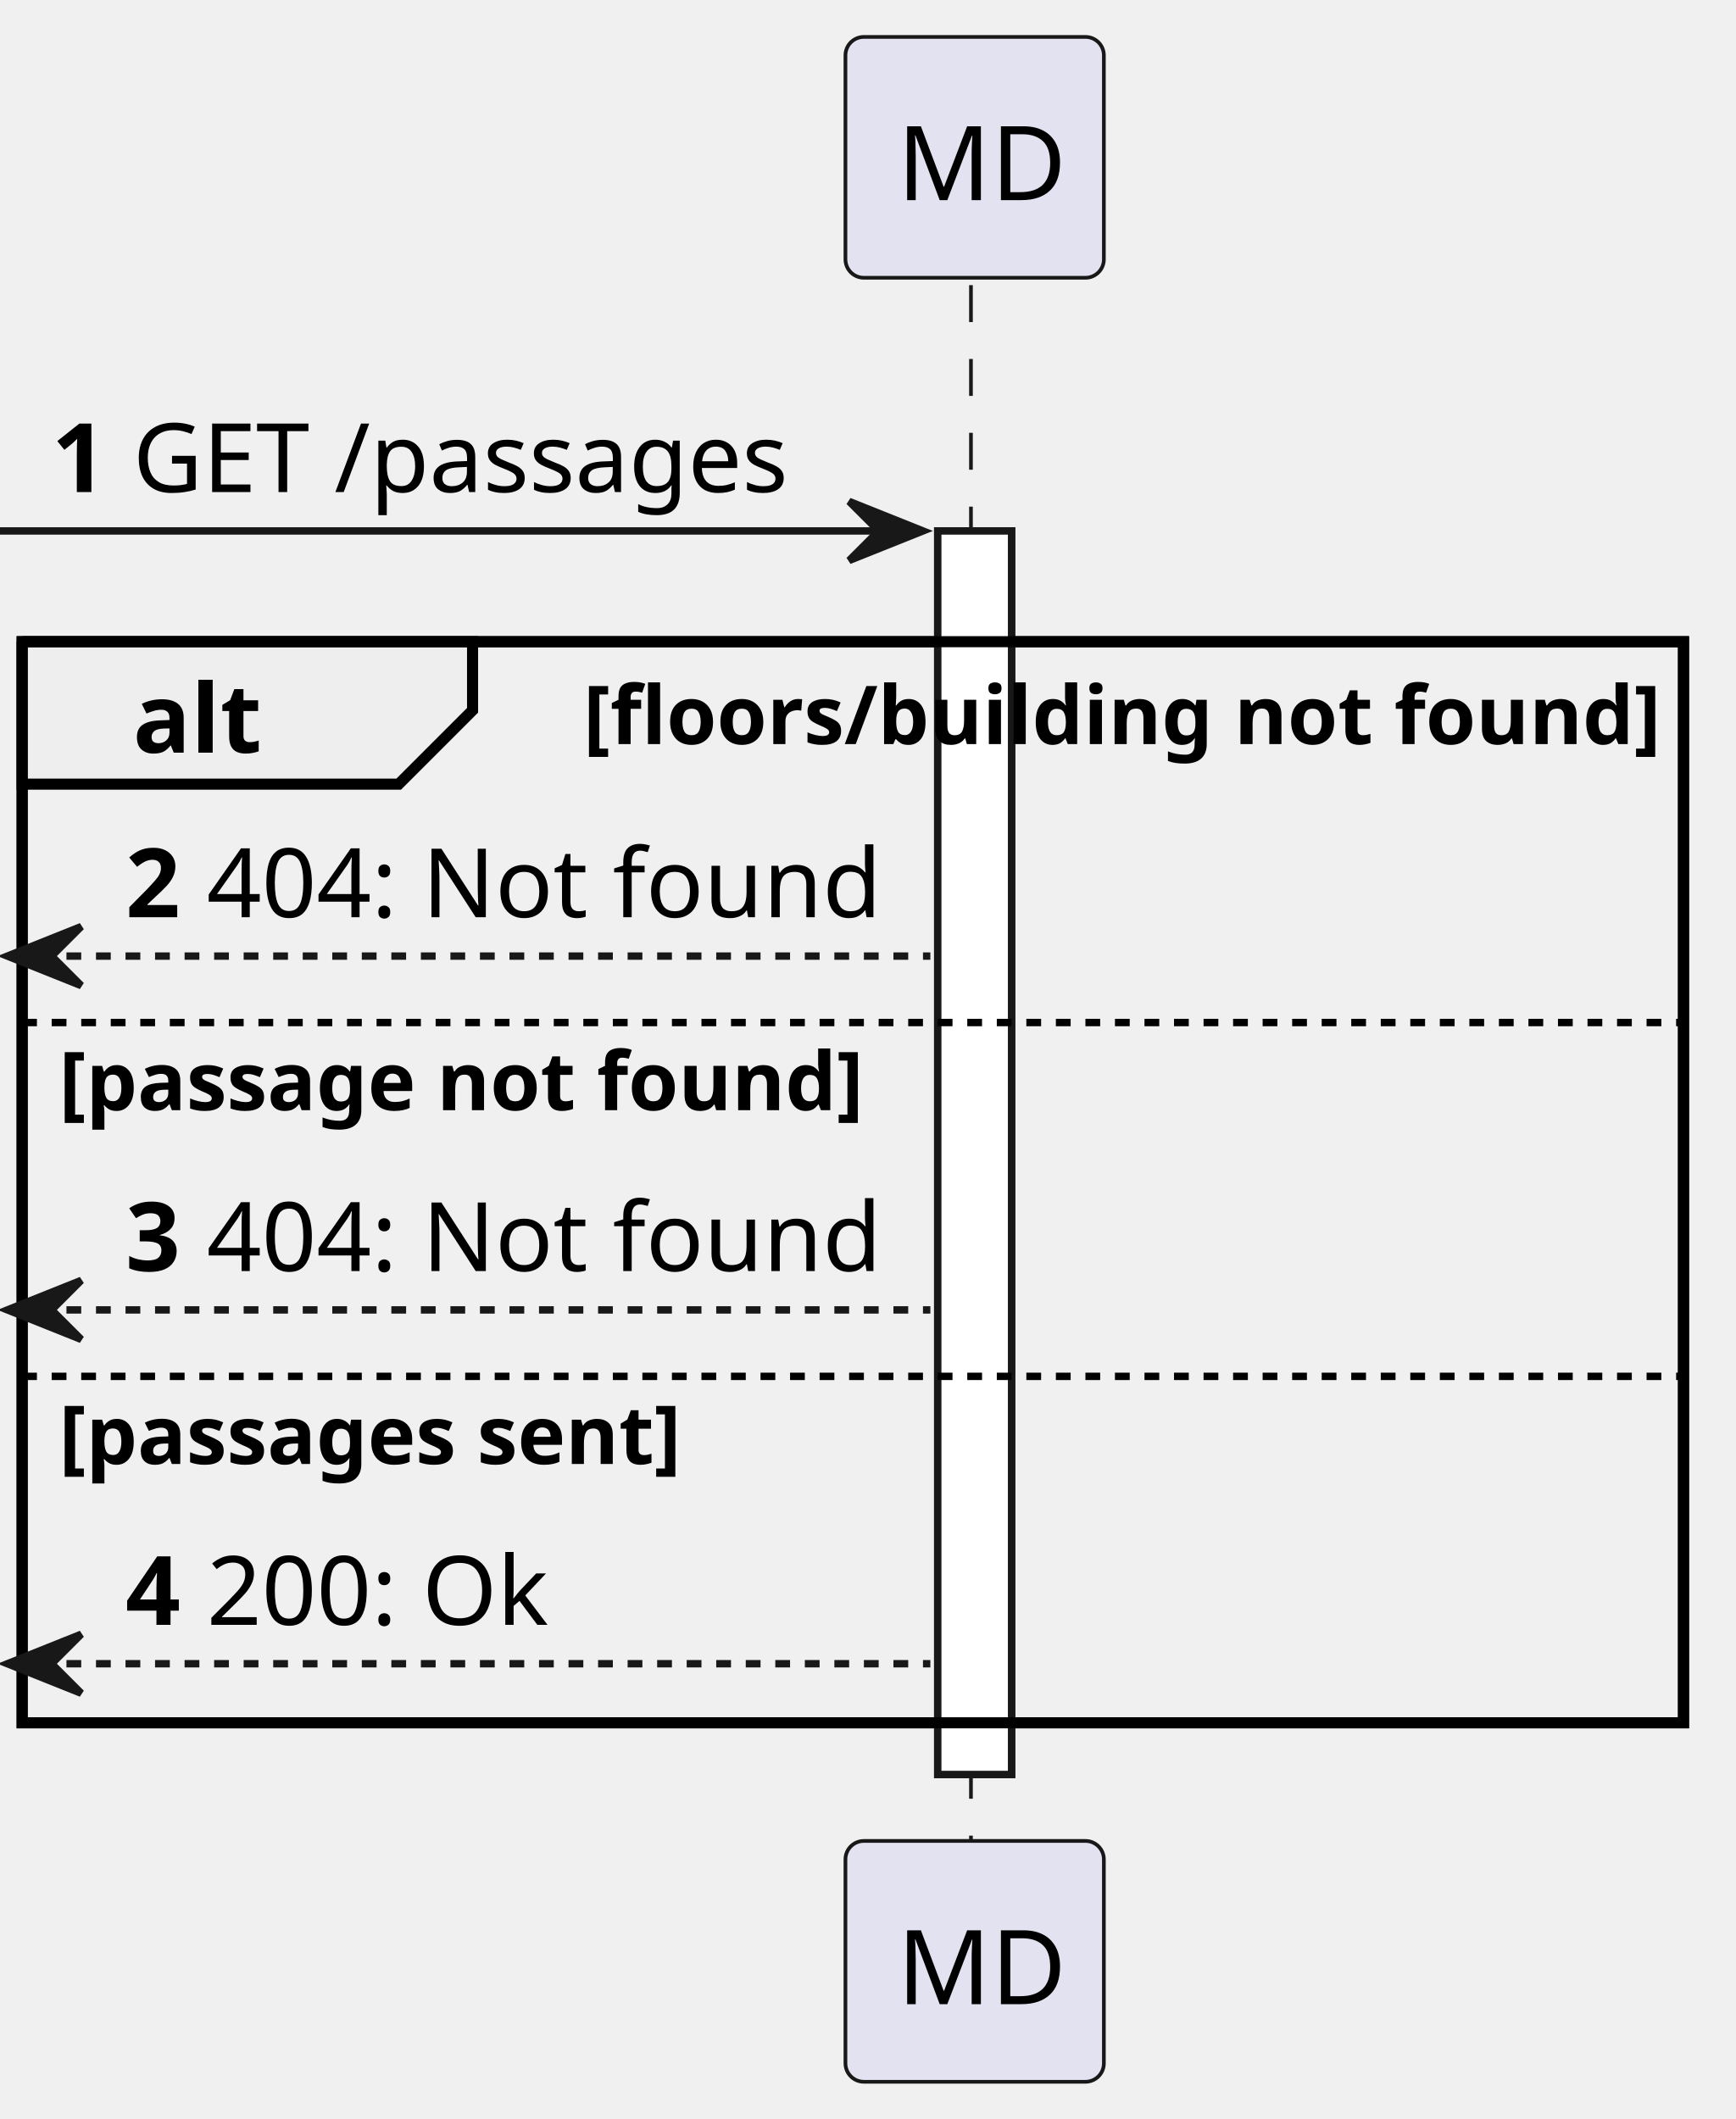
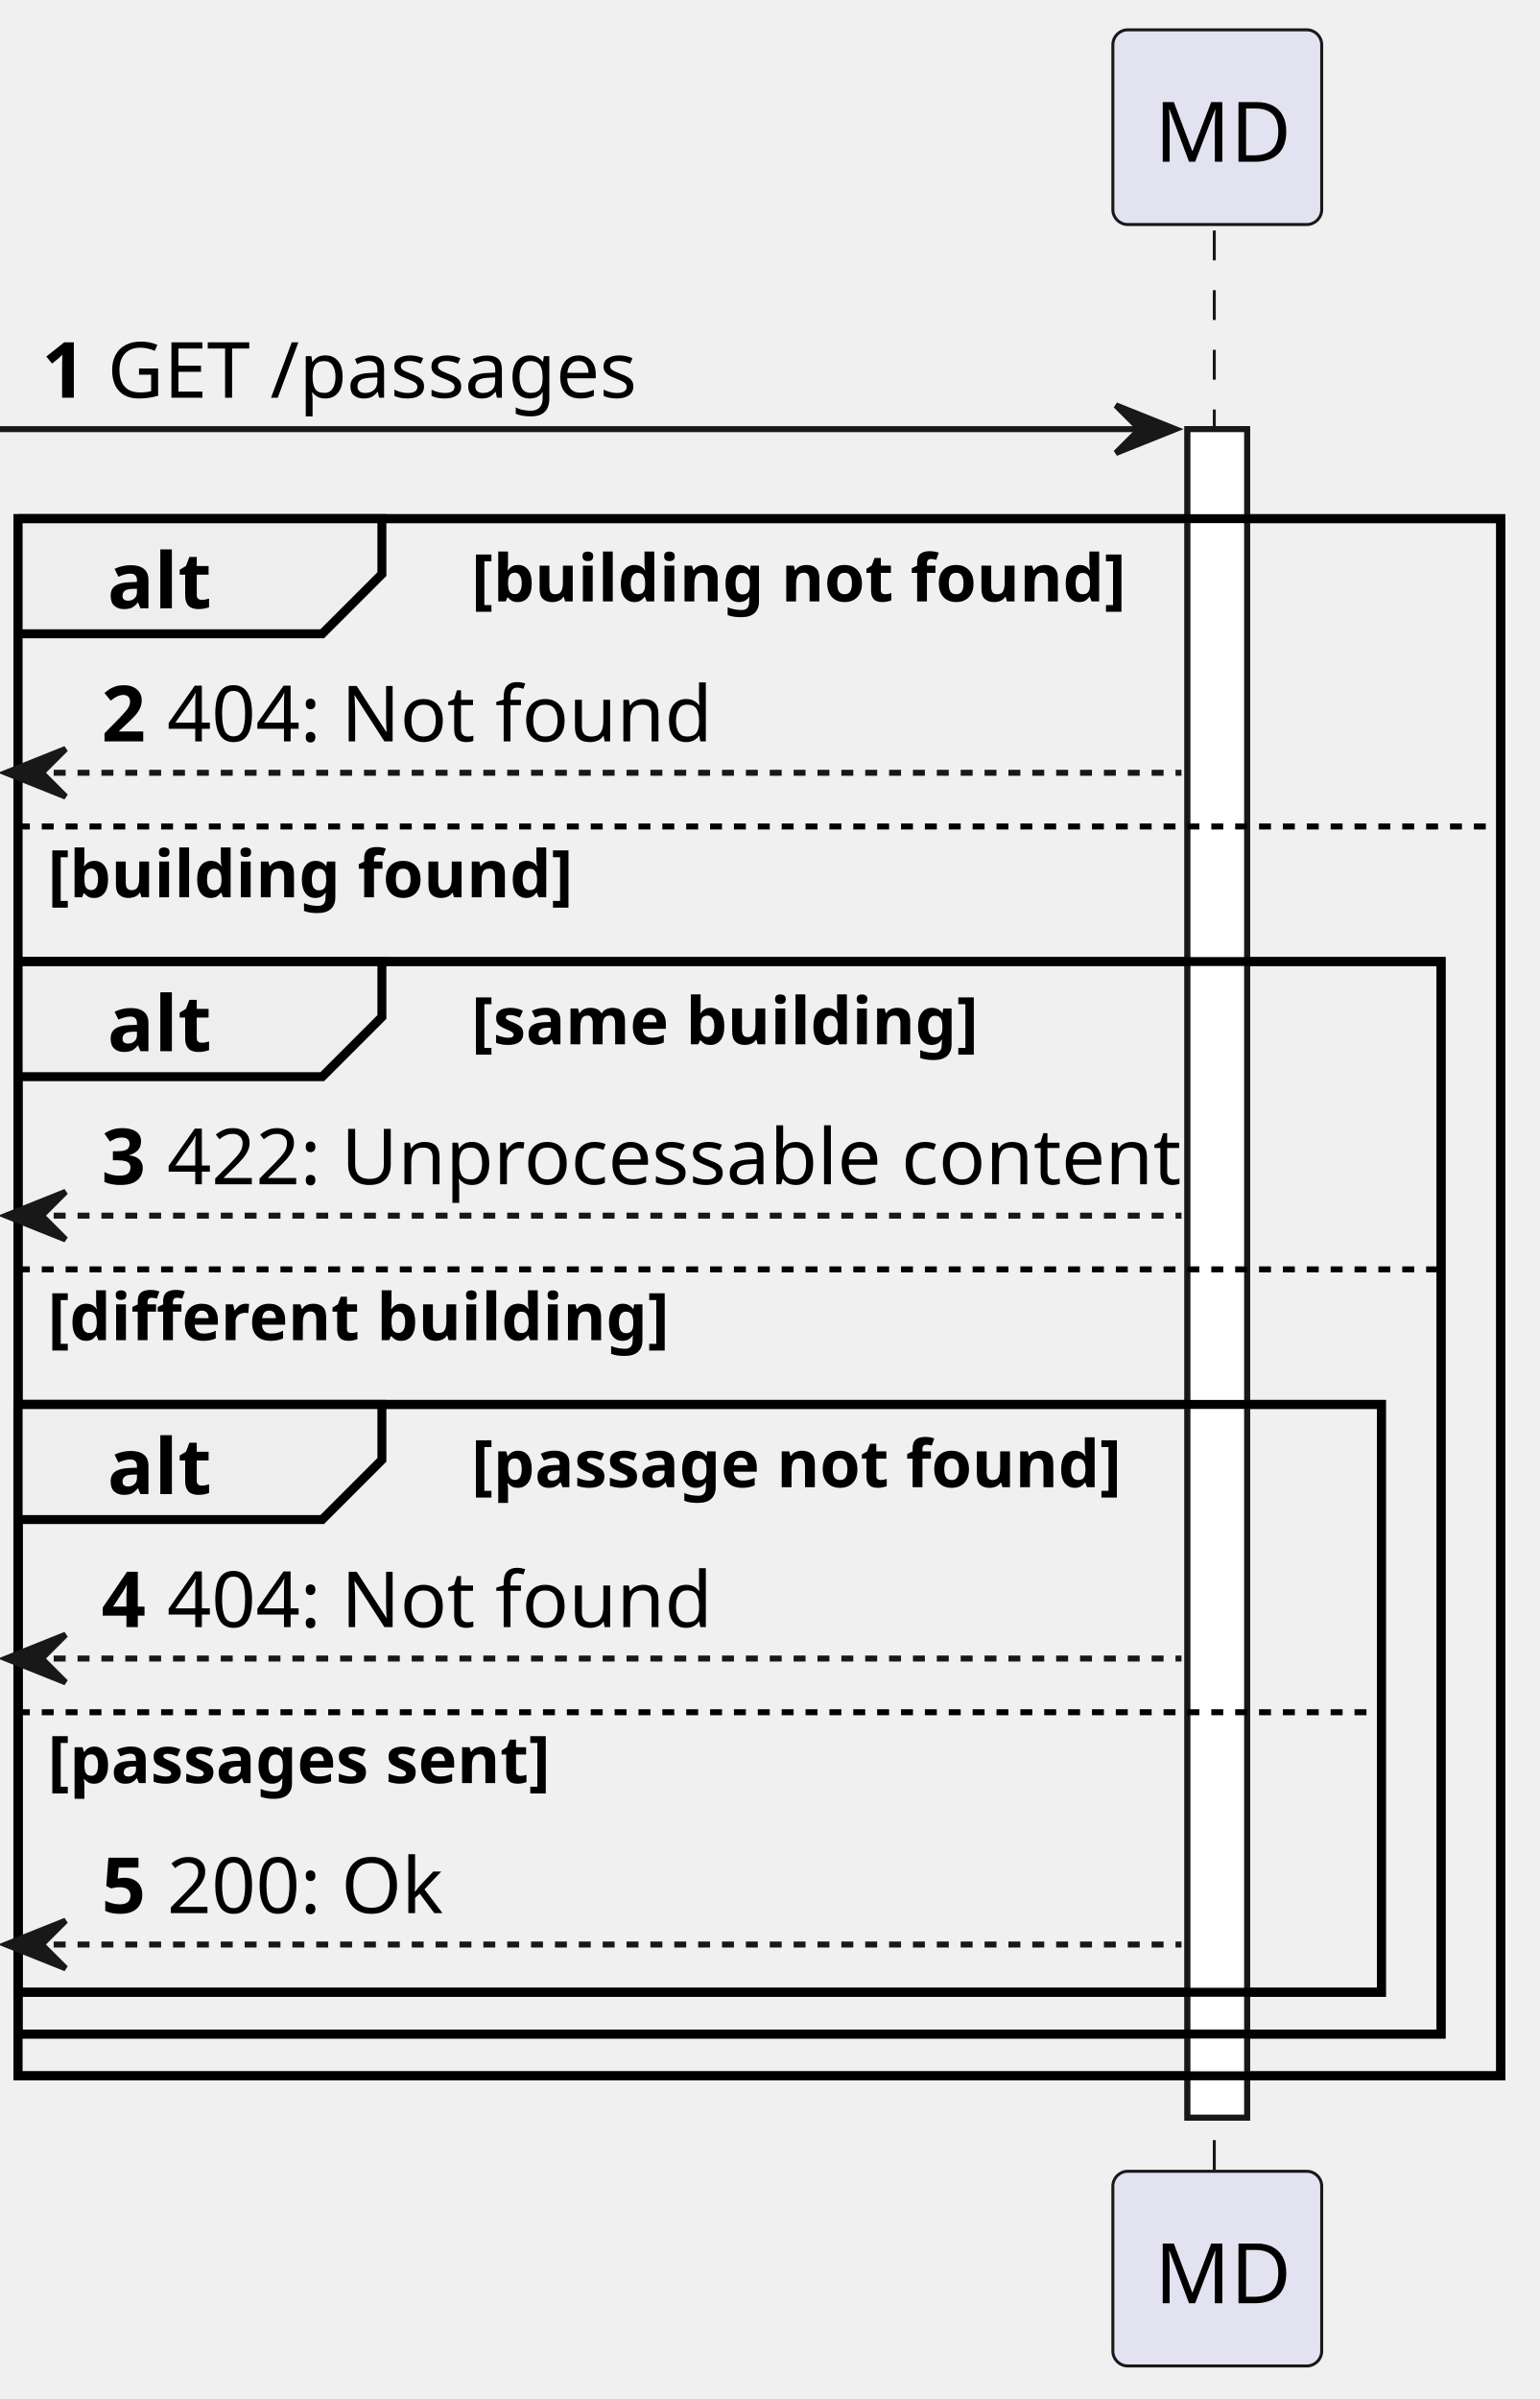
- <svg xmlns="http://www.w3.org/2000/svg" contentStyleType="text/css" height="287px" preserveAspectRatio="none" style="width:235px;height:287px;background:#FFFFFF;" version="1.1" viewBox="0 0 235 287" width="235px" zoomAndPan="magnify">
+ <svg xmlns="http://www.w3.org/2000/svg" contentStyleType="text/css" height="402px" preserveAspectRatio="none" style="width:258px;height:402px;background:#FFFFFF;" version="1.1" viewBox="0 0 258 402" width="258px" zoomAndPan="magnify">
  <defs />
  <g>
-     <rect fill="#FFFFFF" height="168.426" style="stroke:#181818;stroke-width:1.0;" width="10" x="127" y="71.912" />
-     <rect fill="none" height="146.426" style="stroke:#000000;stroke-width:1.5;" width="225" x="3" y="86.912" />
-     <line style="stroke:#181818;stroke-width:0.5;stroke-dasharray:5.0,5.0;" x1="131.5" x2="131.5" y1="38.621" y2="250.338" />
-     <rect fill="#E2E2F0" height="32.621" rx="2.5" ry="2.5" style="stroke:#181818;stroke-width:0.5;" width="35" x="114.5" y="5" />
-     <text fill="#000000" font-family="sans-serif" font-size="14" lengthAdjust="spacing" textLength="21" x="121.5" y="27.107">MD</text>
-     <rect fill="#E2E2F0" height="32.621" rx="2.5" ry="2.5" style="stroke:#181818;stroke-width:0.5;" width="35" x="114.5" y="249.338" />
-     <text fill="#000000" font-family="sans-serif" font-size="14" lengthAdjust="spacing" textLength="21" x="121.5" y="271.445">MD</text>
-     <rect fill="#FFFFFF" height="168.426" style="stroke:#181818;stroke-width:1.0;" width="10" x="127" y="71.912" />
-     <polygon fill="#181818" points="115,67.912,125,71.912,115,75.912,119,71.912" style="stroke:#181818;stroke-width:1.0;" />
-     <line style="stroke:#181818;stroke-width:1.0;" x1="0" x2="121" y1="71.912" y2="71.912" />
+     <rect fill="#FFFFFF" height="282.93" style="stroke:#181818;stroke-width:1.0;" width="10" x="199" y="71.912" />
+     <rect fill="none" height="260.93" style="stroke:#000000;stroke-width:1.5;" width="248.5" x="3" y="86.912" />
+     <rect fill="none" height="179.717" style="stroke:#000000;stroke-width:1.5;" width="238.5" x="3" y="161.125" />
+     <rect fill="none" height="98.504" style="stroke:#000000;stroke-width:1.5;" width="228.5" x="3" y="235.338" />
+     <line style="stroke:#181818;stroke-width:0.5;stroke-dasharray:5.0,5.0;" x1="203.5" x2="203.5" y1="38.621" y2="364.842" />
+     <rect fill="#E2E2F0" height="32.621" rx="2.5" ry="2.5" style="stroke:#181818;stroke-width:0.5;" width="35" x="186.5" y="5" />
+     <text fill="#000000" font-family="sans-serif" font-size="14" lengthAdjust="spacing" textLength="21" x="193.5" y="27.107">MD</text>
+     <rect fill="#E2E2F0" height="32.621" rx="2.5" ry="2.5" style="stroke:#181818;stroke-width:0.5;" width="35" x="186.5" y="363.842" />
+     <text fill="#000000" font-family="sans-serif" font-size="14" lengthAdjust="spacing" textLength="21" x="193.5" y="385.949">MD</text>
+     <rect fill="#FFFFFF" height="282.93" style="stroke:#181818;stroke-width:1.0;" width="10" x="199" y="71.912" />
+     <polygon fill="#181818" points="187,67.912,197,71.912,187,75.912,191,71.912" style="stroke:#181818;stroke-width:1.0;" />
+     <line style="stroke:#181818;stroke-width:1.0;" x1="0" x2="193" y1="71.912" y2="71.912" />
    <text fill="#000000" font-family="sans-serif" font-size="13" font-weight="bold" lengthAdjust="spacing" textLength="7" x="7" y="66.649">1</text>
    <text fill="#000000" font-family="sans-serif" font-size="13" lengthAdjust="spacing" textLength="90" x="18" y="66.649">GET /passages</text>
    <path d="M3,86.912 L64,86.912 L64,96.203 L54,106.203 L3,106.203 L3,86.912 " fill="#EEEEEE" style="stroke:#000000;stroke-width:1.5;" />
-     <rect fill="none" height="146.426" style="stroke:#000000;stroke-width:1.5;" width="225" x="3" y="86.912" />
+     <rect fill="none" height="260.93" style="stroke:#000000;stroke-width:1.5;" width="248.5" x="3" y="86.912" />
    <text fill="#000000" font-family="sans-serif" font-size="13" font-weight="bold" lengthAdjust="spacing" textLength="16" x="18" y="101.94">alt</text>
-     <text fill="#000000" font-family="sans-serif" font-size="11" font-weight="bold" lengthAdjust="spacing" textLength="144" x="79" y="100.782">[floors/building not found]</text>
+     <text fill="#000000" font-family="sans-serif" font-size="11" font-weight="bold" lengthAdjust="spacing" textLength="108" x="79" y="100.782">[building not found]</text>
    <polygon fill="#181818" points="11,125.494,1,129.494,11,133.494,7,129.494" style="stroke:#181818;stroke-width:1.0;" />
-     <line style="stroke:#181818;stroke-width:1.0;stroke-dasharray:2.0,2.0;" x1="5" x2="126" y1="129.494" y2="129.494" />
+     <line style="stroke:#181818;stroke-width:1.0;stroke-dasharray:2.0,2.0;" x1="5" x2="198" y1="129.494" y2="129.494" />
    <text fill="#000000" font-family="sans-serif" font-size="13" font-weight="bold" lengthAdjust="spacing" textLength="7" x="17" y="124.231">2</text>
    <text fill="#000000" font-family="sans-serif" font-size="13" lengthAdjust="spacing" textLength="84" x="28" y="124.231">404: Not found</text>
-     <line style="stroke:#000000;stroke-width:1.0;stroke-dasharray:2.0,2.0;" x1="3" x2="228" y1="138.494" y2="138.494" />
-     <text fill="#000000" font-family="sans-serif" font-size="11" font-weight="bold" lengthAdjust="spacing" textLength="111" x="8" y="150.364">[passage not found]</text>
-     <polygon fill="#181818" points="11,173.416,1,177.416,11,181.416,7,177.416" style="stroke:#181818;stroke-width:1.0;" />
-     <line style="stroke:#181818;stroke-width:1.0;stroke-dasharray:2.0,2.0;" x1="5" x2="126" y1="177.416" y2="177.416" />
-     <text fill="#000000" font-family="sans-serif" font-size="13" font-weight="bold" lengthAdjust="spacing" textLength="7" x="17" y="172.153">3</text>
-     <text fill="#000000" font-family="sans-serif" font-size="13" lengthAdjust="spacing" textLength="84" x="28" y="172.153">404: Not found</text>
-     <line style="stroke:#000000;stroke-width:1.0;stroke-dasharray:2.0,2.0;" x1="3" x2="228" y1="186.416" y2="186.416" />
-     <text fill="#000000" font-family="sans-serif" font-size="11" font-weight="bold" lengthAdjust="spacing" textLength="90" x="8" y="198.286">[passages sent]</text>
-     <polygon fill="#181818" points="11,221.338,1,225.338,11,229.338,7,225.338" style="stroke:#181818;stroke-width:1.0;" />
-     <line style="stroke:#181818;stroke-width:1.0;stroke-dasharray:2.0,2.0;" x1="5" x2="126" y1="225.338" y2="225.338" />
-     <text fill="#000000" font-family="sans-serif" font-size="13" font-weight="bold" lengthAdjust="spacing" textLength="7" x="17" y="220.075">4</text>
-     <text fill="#000000" font-family="sans-serif" font-size="13" lengthAdjust="spacing" textLength="46" x="28" y="220.075">200: Ok</text>
+     <line style="stroke:#000000;stroke-width:1.0;stroke-dasharray:2.0,2.0;" x1="3" x2="251.5" y1="138.494" y2="138.494" />
+     <text fill="#000000" font-family="sans-serif" font-size="11" font-weight="bold" lengthAdjust="spacing" textLength="87" x="8" y="150.364">[building found]</text>
+     <path d="M3,161.125 L64,161.125 L64,170.416 L54,180.416 L3,180.416 L3,161.125 " fill="#EEEEEE" style="stroke:#000000;stroke-width:1.5;" />
+     <rect fill="none" height="179.717" style="stroke:#000000;stroke-width:1.5;" width="238.5" x="3" y="161.125" />
+     <text fill="#000000" font-family="sans-serif" font-size="13" font-weight="bold" lengthAdjust="spacing" textLength="16" x="18" y="176.153">alt</text>
+     <text fill="#000000" font-family="sans-serif" font-size="11" font-weight="bold" lengthAdjust="spacing" textLength="86" x="79" y="174.995">[same building]</text>
+     <polygon fill="#181818" points="11,199.707,1,203.707,11,207.707,7,203.707" style="stroke:#181818;stroke-width:1.0;" />
+     <line style="stroke:#181818;stroke-width:1.0;stroke-dasharray:2.0,2.0;" x1="5" x2="198" y1="203.707" y2="203.707" />
+     <text fill="#000000" font-family="sans-serif" font-size="13" font-weight="bold" lengthAdjust="spacing" textLength="7" x="17" y="198.444">3</text>
+     <text fill="#000000" font-family="sans-serif" font-size="13" lengthAdjust="spacing" textLength="162" x="28" y="198.444">422: Unprocessable content</text>
+     <line style="stroke:#000000;stroke-width:1.0;stroke-dasharray:2.0,2.0;" x1="3" x2="241.5" y1="212.707" y2="212.707" />
+     <text fill="#000000" font-family="sans-serif" font-size="11" font-weight="bold" lengthAdjust="spacing" textLength="103" x="8" y="224.577">[different building]</text>
+     <path d="M3,235.338 L64,235.338 L64,244.629 L54,254.629 L3,254.629 L3,235.338 " fill="#EEEEEE" style="stroke:#000000;stroke-width:1.5;" />
+     <rect fill="none" height="98.504" style="stroke:#000000;stroke-width:1.5;" width="228.5" x="3" y="235.338" />
+     <text fill="#000000" font-family="sans-serif" font-size="13" font-weight="bold" lengthAdjust="spacing" textLength="16" x="18" y="250.366">alt</text>
+     <text fill="#000000" font-family="sans-serif" font-size="11" font-weight="bold" lengthAdjust="spacing" textLength="111" x="79" y="249.208">[passage not found]</text>
+     <polygon fill="#181818" points="11,273.92,1,277.92,11,281.92,7,277.92" style="stroke:#181818;stroke-width:1.0;" />
+     <line style="stroke:#181818;stroke-width:1.0;stroke-dasharray:2.0,2.0;" x1="5" x2="198" y1="277.92" y2="277.92" />
+     <text fill="#000000" font-family="sans-serif" font-size="13" font-weight="bold" lengthAdjust="spacing" textLength="7" x="17" y="272.657">4</text>
+     <text fill="#000000" font-family="sans-serif" font-size="13" lengthAdjust="spacing" textLength="84" x="28" y="272.657">404: Not found</text>
+     <line style="stroke:#000000;stroke-width:1.0;stroke-dasharray:2.0,2.0;" x1="3" x2="231.5" y1="286.92" y2="286.92" />
+     <text fill="#000000" font-family="sans-serif" font-size="11" font-weight="bold" lengthAdjust="spacing" textLength="90" x="8" y="298.79">[passages sent]</text>
+     <polygon fill="#181818" points="11,321.842,1,325.842,11,329.842,7,325.842" style="stroke:#181818;stroke-width:1.0;" />
+     <line style="stroke:#181818;stroke-width:1.0;stroke-dasharray:2.0,2.0;" x1="5" x2="198" y1="325.842" y2="325.842" />
+     <text fill="#000000" font-family="sans-serif" font-size="13" font-weight="bold" lengthAdjust="spacing" textLength="7" x="17" y="320.579">5</text>
+     <text fill="#000000" font-family="sans-serif" font-size="13" lengthAdjust="spacing" textLength="46" x="28" y="320.579">200: Ok</text>
  </g>
</svg>
